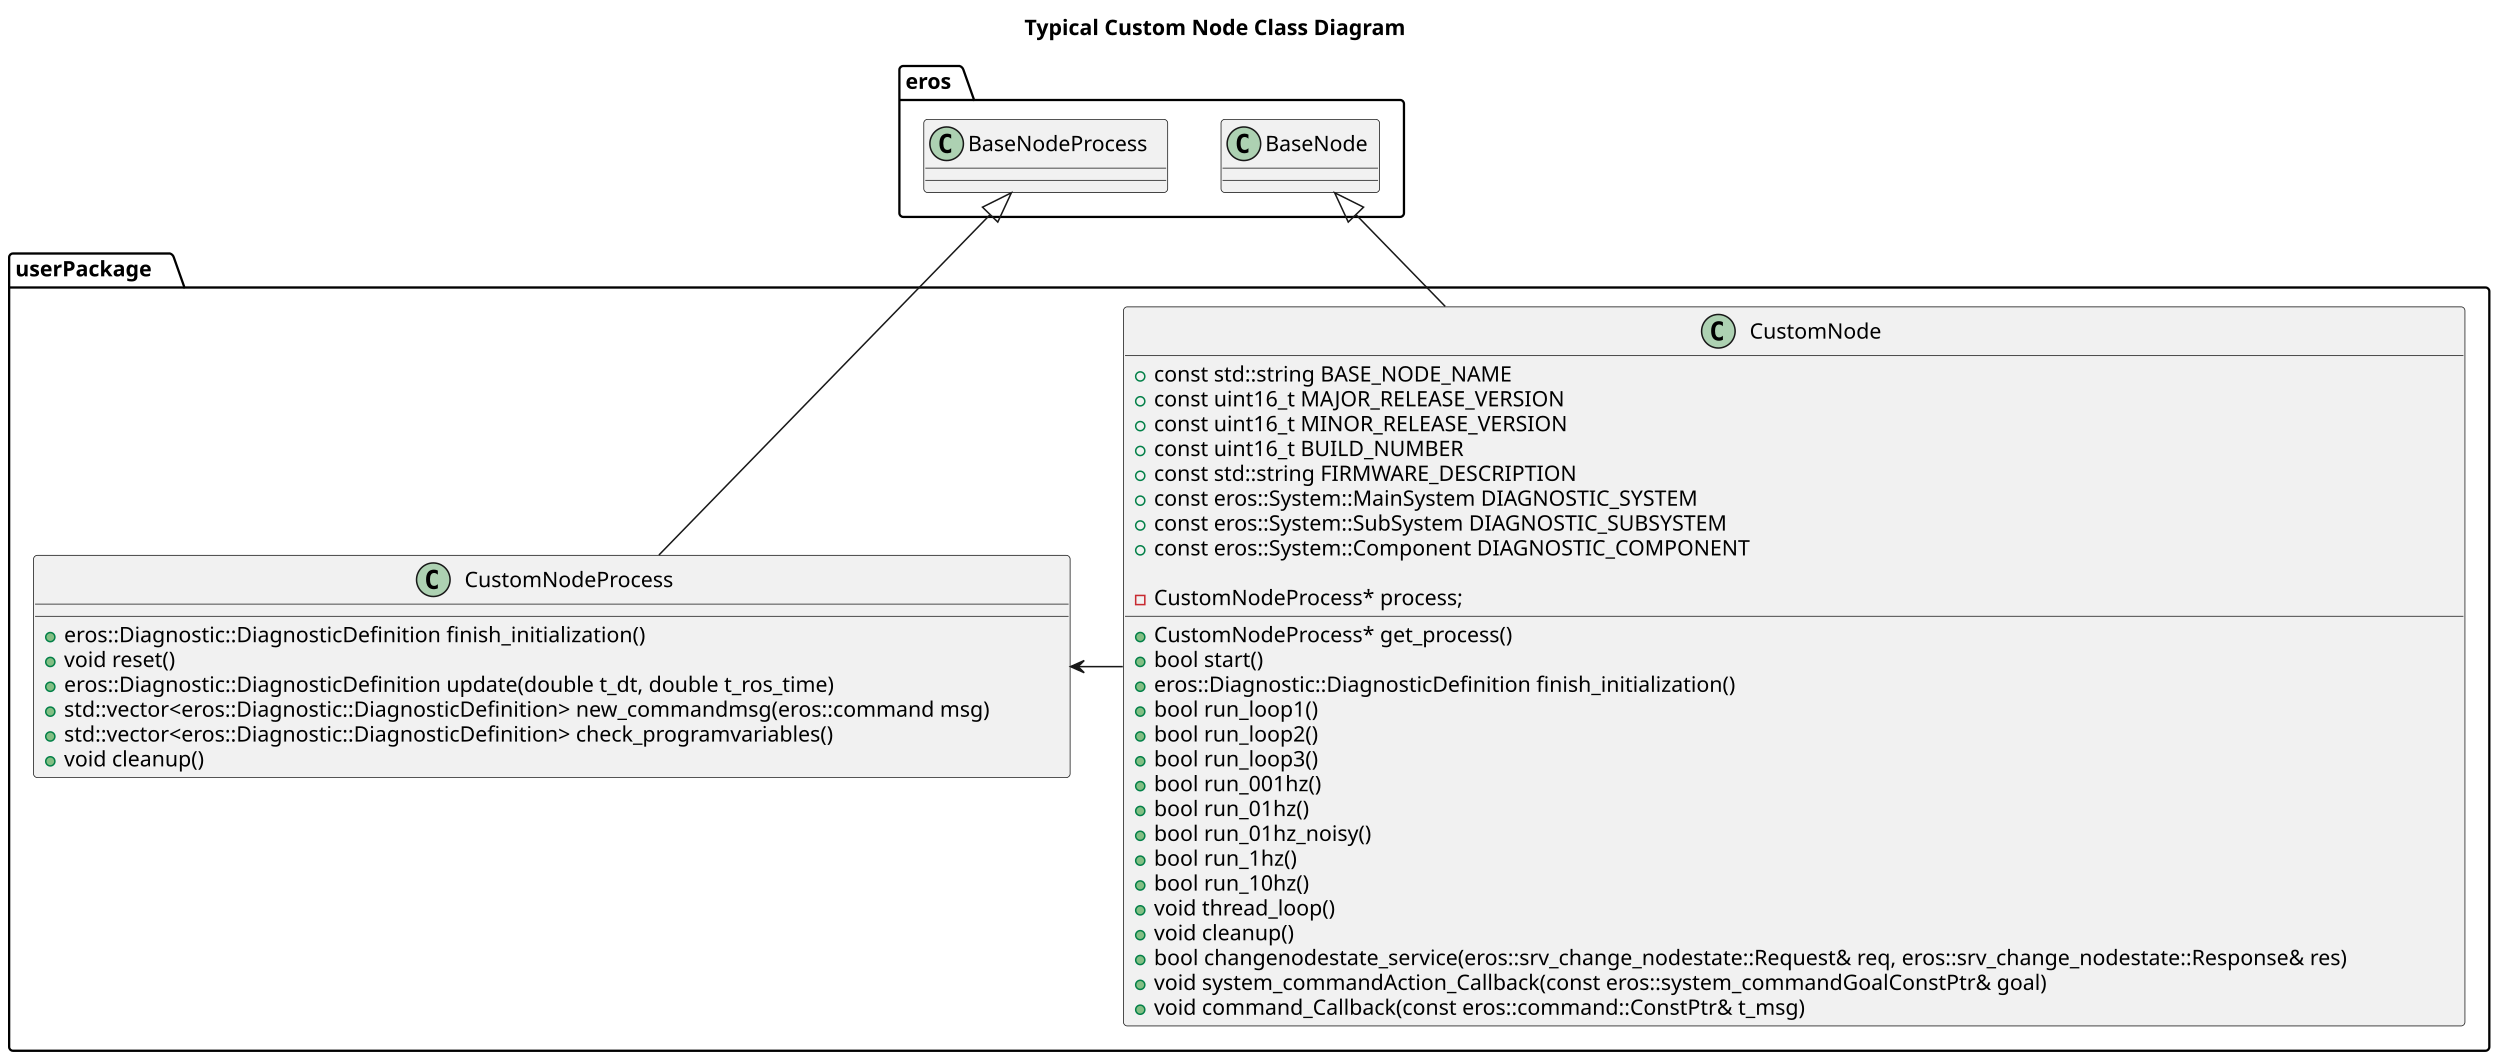
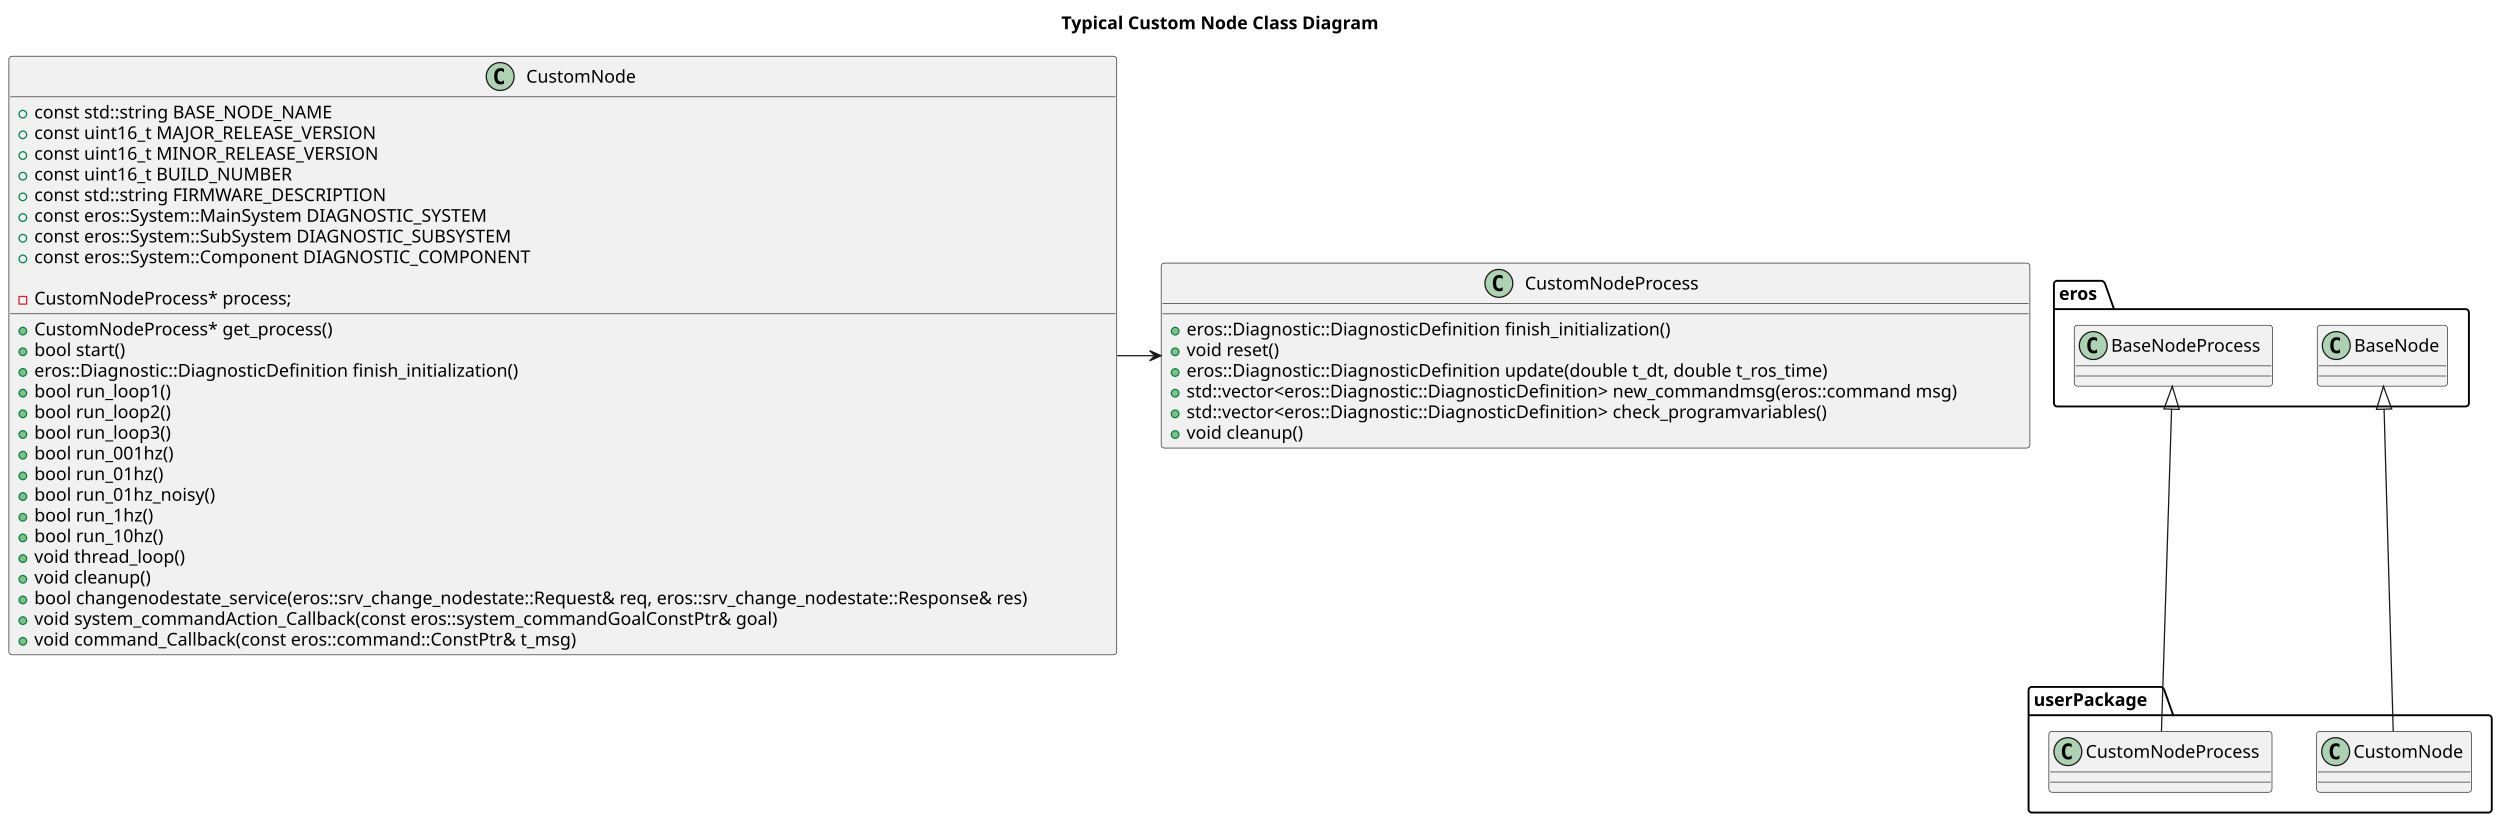
- <svg xmlns="http://www.w3.org/2000/svg" contentStyleType="text/css" height="696px" preserveAspectRatio="none" style="width:1640px;height:696px;background:#FFFFFF;" version="1.1" viewBox="0 0 1640 696" width="1640px" zoomAndPan="magnify">
+ <svg xmlns="http://www.w3.org/2000/svg" contentStyleType="text/css" data-diagram-type="CLASS" height="647px" preserveAspectRatio="none" style="width:1970px;height:647px;background:#FFFFFF;" version="1.1" viewBox="0 0 1970 647" width="1970px" zoomAndPan="magnify">
  <defs />
  <g>
-     <rect fill="none" height="26.297" id="_title" style="stroke:none;stroke-width:1.0;" width="292" x="667" y="5" />
-     <text fill="#000000" font-family="sans-serif" font-size="14" font-weight="bold" lengthAdjust="spacing" textLength="282" x="672" y="22.995">Typical Custom Node Class Diagram</text>
+     <text fill="#000000" font-family="sans-serif" font-size="14" font-weight="bold" lengthAdjust="spacing" textLength="283.876" x="836.312" y="22.995">Typical Custom Node Class Diagram</text>
    <g id="cluster_eros">
-       <path d="M592.5,43.297 L629.5,43.297 A3.75,3.75 0 0 1 632,45.797 L639,65.594 L918.5,65.594 A2.5,2.5 0 0 1 921,68.094 L921,139.797 A2.5,2.5 0 0 1 918.5,142.297 L592.5,142.297 A2.5,2.5 0 0 1 590,139.797 L590,45.797 A2.5,2.5 0 0 1 592.5,43.297 " fill="none" style="stroke:#000000;stroke-width:1.5;" />
-       <line style="stroke:#000000;stroke-width:1.5;" x1="590" x2="639" y1="65.594" y2="65.594" />
-       <text fill="#000000" font-family="sans-serif" font-size="14" font-weight="bold" lengthAdjust="spacing" textLength="36" x="594" y="58.292">eros</text>
+       <path d="M1621,221.297 L1656.351,221.297 A3.75,3.75 0 0 1 1658.851,223.797 L1665.851,243.594 L1943,243.594 A2.5,2.5 0 0 1 1945.5,246.094 L1945.5,317.797 A2.5,2.5 0 0 1 1943,320.297 L1621,320.297 A2.5,2.5 0 0 1 1618.5,317.797 L1618.5,223.797 A2.5,2.5 0 0 1 1621,221.297 " fill="transparent" style="stroke:#000000;stroke-width:1.5;" />
+       <line style="stroke:#000000;stroke-width:1.5;" x1="1618.5" x2="1665.851" y1="243.594" y2="243.594" />
+       <text fill="#000000" font-family="sans-serif" font-size="14" font-weight="bold" lengthAdjust="spacing" textLength="34.351" x="1622.5" y="236.292">eros</text>
    </g>
    <g id="cluster_userPackage">
-       <path d="M8.5,166.297 L111.5,166.297 A3.75,3.75 0 0 1 114,168.797 L121,188.594 L1630.5,188.594 A2.5,2.5 0 0 1 1633,191.094 L1633,686.797 A2.5,2.5 0 0 1 1630.5,689.297 L8.5,689.297 A2.5,2.5 0 0 1 6,686.797 L6,168.797 A2.5,2.5 0 0 1 8.5,166.297 " fill="none" style="stroke:#000000;stroke-width:1.5;" />
-       <line style="stroke:#000000;stroke-width:1.5;" x1="6" x2="121" y1="188.594" y2="188.594" />
-       <text fill="#000000" font-family="sans-serif" font-size="14" font-weight="bold" lengthAdjust="spacing" textLength="102" x="10" y="181.292">userPackage</text>
+       <path d="M1601,541.297 L1702.98,541.297 A3.75,3.75 0 0 1 1705.48,543.797 L1712.48,563.594 L1961,563.594 A2.5,2.5 0 0 1 1963.5,566.094 L1963.5,637.797 A2.5,2.5 0 0 1 1961,640.297 L1601,640.297 A2.5,2.5 0 0 1 1598.5,637.797 L1598.5,543.797 A2.5,2.5 0 0 1 1601,541.297 " fill="transparent" style="stroke:#000000;stroke-width:1.5;" />
+       <line style="stroke:#000000;stroke-width:1.5;" x1="1598.5" x2="1712.48" y1="563.594" y2="563.594" />
+       <text fill="#000000" font-family="sans-serif" font-size="14" font-weight="bold" lengthAdjust="spacing" textLength="100.981" x="1602.5" y="556.292">userPackage</text>
    </g>
    <g id="elem_BaseNode">
-       <rect codeLine="4" fill="#F1F1F1" height="48" id="BaseNode" rx="2.5" ry="2.5" style="stroke:#181818;stroke-width:0.5;" width="104" x="801" y="78.297" />
-       <ellipse cx="816" cy="94.297" fill="#ADD1B2" rx="11" ry="11" style="stroke:#181818;stroke-width:1.0;" />
-       <path d="M818.969,99.938 Q818.391,100.234 817.75,100.375 Q817.109,100.531 816.406,100.531 Q813.906,100.531 812.578,98.891 Q811.266,97.234 811.266,94.109 Q811.266,90.984 812.578,89.328 Q813.906,87.672 816.406,87.672 Q817.109,87.672 817.75,87.828 Q818.406,87.984 818.969,88.281 L818.969,91 Q818.344,90.422 817.75,90.156 Q817.156,89.875 816.531,89.875 Q815.188,89.875 814.5,90.953 Q813.812,92.016 813.812,94.109 Q813.812,96.203 814.5,97.281 Q815.188,98.344 816.531,98.344 Q817.156,98.344 817.75,98.078 Q818.344,97.797 818.969,97.219 L818.969,99.938 Z " fill="#000000" />
-       <text fill="#000000" font-family="sans-serif" font-size="14" lengthAdjust="spacing" textLength="72" x="830" y="99.144">BaseNode</text>
-       <line style="stroke:#181818;stroke-width:0.5;" x1="802" x2="904" y1="110.297" y2="110.297" />
-       <line style="stroke:#181818;stroke-width:0.5;" x1="802" x2="904" y1="118.297" y2="118.297" />
+       <rect codeLine="4" fill="#F1F1F1" height="48" id="BaseNode" rx="2.5" ry="2.5" style="stroke:#181818;stroke-width:0.5;" width="102.629" x="1826" y="256.297" />
+       <ellipse cx="1841" cy="272.297" fill="#ADD1B2" rx="11" ry="11" style="stroke:#181818;stroke-width:1;" />
+       <path d="M1843.969,277.938 Q1843.391,278.234 1842.75,278.375 Q1842.109,278.531 1841.406,278.531 Q1838.906,278.531 1837.578,276.891 Q1836.266,275.234 1836.266,272.109 Q1836.266,268.984 1837.578,267.328 Q1838.906,265.672 1841.406,265.672 Q1842.109,265.672 1842.75,265.828 Q1843.406,265.984 1843.969,266.281 L1843.969,269 Q1843.344,268.422 1842.75,268.156 Q1842.156,267.875 1841.531,267.875 Q1840.188,267.875 1839.5,268.953 Q1838.812,270.016 1838.812,272.109 Q1838.812,274.203 1839.5,275.281 Q1840.188,276.344 1841.531,276.344 Q1842.156,276.344 1842.75,276.078 Q1843.344,275.797 1843.969,275.219 L1843.969,277.938 Z " fill="#000000" />
+       <text fill="#000000" font-family="sans-serif" font-size="14" lengthAdjust="spacing" textLength="70.629" x="1855" y="277.144">BaseNode</text>
+       <line style="stroke:#181818;stroke-width:0.5;" x1="1827" x2="1927.629" y1="288.297" y2="288.297" />
+       <line style="stroke:#181818;stroke-width:0.5;" x1="1827" x2="1927.629" y1="296.297" y2="296.297" />
    </g>
    <g id="elem_BaseNodeProcess">
-       <rect codeLine="5" fill="#F1F1F1" height="48" id="BaseNodeProcess" rx="2.5" ry="2.5" style="stroke:#181818;stroke-width:0.5;" width="160" x="606" y="78.297" />
-       <ellipse cx="621" cy="94.297" fill="#ADD1B2" rx="11" ry="11" style="stroke:#181818;stroke-width:1.0;" />
-       <path d="M623.969,99.938 Q623.391,100.234 622.75,100.375 Q622.109,100.531 621.406,100.531 Q618.906,100.531 617.578,98.891 Q616.266,97.234 616.266,94.109 Q616.266,90.984 617.578,89.328 Q618.906,87.672 621.406,87.672 Q622.109,87.672 622.75,87.828 Q623.406,87.984 623.969,88.281 L623.969,91 Q623.344,90.422 622.75,90.156 Q622.156,89.875 621.531,89.875 Q620.188,89.875 619.5,90.953 Q618.812,92.016 618.812,94.109 Q618.812,96.203 619.5,97.281 Q620.188,98.344 621.531,98.344 Q622.156,98.344 622.75,98.078 Q623.344,97.797 623.969,97.219 L623.969,99.938 Z " fill="#000000" />
-       <text fill="#000000" font-family="sans-serif" font-size="14" lengthAdjust="spacing" textLength="128" x="635" y="99.144">BaseNodeProcess</text>
-       <line style="stroke:#181818;stroke-width:0.5;" x1="607" x2="765" y1="110.297" y2="110.297" />
-       <line style="stroke:#181818;stroke-width:0.5;" x1="607" x2="765" y1="118.297" y2="118.297" />
+       <rect codeLine="5" fill="#F1F1F1" height="48" id="BaseNodeProcess" rx="2.5" ry="2.5" style="stroke:#181818;stroke-width:0.5;" width="156.291" x="1634.5" y="256.297" />
+       <ellipse cx="1649.5" cy="272.297" fill="#ADD1B2" rx="11" ry="11" style="stroke:#181818;stroke-width:1;" />
+       <path d="M1652.469,277.938 Q1651.891,278.234 1651.25,278.375 Q1650.609,278.531 1649.906,278.531 Q1647.406,278.531 1646.078,276.891 Q1644.766,275.234 1644.766,272.109 Q1644.766,268.984 1646.078,267.328 Q1647.406,265.672 1649.906,265.672 Q1650.609,265.672 1651.25,265.828 Q1651.906,265.984 1652.469,266.281 L1652.469,269 Q1651.844,268.422 1651.25,268.156 Q1650.656,267.875 1650.031,267.875 Q1648.688,267.875 1648,268.953 Q1647.312,270.016 1647.312,272.109 Q1647.312,274.203 1648,275.281 Q1648.688,276.344 1650.031,276.344 Q1650.656,276.344 1651.25,276.078 Q1651.844,275.797 1652.469,275.219 L1652.469,277.938 Z " fill="#000000" />
+       <text fill="#000000" font-family="sans-serif" font-size="14" lengthAdjust="spacing" textLength="124.291" x="1663.5" y="277.144">BaseNodeProcess</text>
+       <line style="stroke:#181818;stroke-width:0.5;" x1="1635.5" x2="1789.791" y1="288.297" y2="288.297" />
+       <line style="stroke:#181818;stroke-width:0.5;" x1="1635.5" x2="1789.791" y1="296.297" y2="296.297" />
    </g>
    <g id="elem_CustomNode">
-       <rect codeLine="12" fill="#F1F1F1" height="471.719" id="CustomNode" rx="2.5" ry="2.5" style="stroke:#181818;stroke-width:0.5;" width="880" x="737" y="201.297" />
-       <ellipse cx="1127.25" cy="217.297" fill="#ADD1B2" rx="11" ry="11" style="stroke:#181818;stroke-width:1.0;" />
-       <path d="M1130.219,222.938 Q1129.641,223.234 1129,223.375 Q1128.359,223.531 1127.656,223.531 Q1125.156,223.531 1123.828,221.891 Q1122.516,220.234 1122.516,217.109 Q1122.516,213.984 1123.828,212.328 Q1125.156,210.672 1127.656,210.672 Q1128.359,210.672 1129,210.828 Q1129.656,210.984 1130.219,211.281 L1130.219,214 Q1129.594,213.422 1129,213.156 Q1128.406,212.875 1127.781,212.875 Q1126.438,212.875 1125.75,213.953 Q1125.062,215.016 1125.062,217.109 Q1125.062,219.203 1125.75,220.281 Q1126.438,221.344 1127.781,221.344 Q1128.406,221.344 1129,221.078 Q1129.594,220.797 1130.219,220.219 L1130.219,222.938 Z " fill="#000000" />
-       <text fill="#000000" font-family="sans-serif" font-size="14" lengthAdjust="spacing" textLength="91" x="1147.75" y="222.144">CustomNode</text>
-       <line style="stroke:#181818;stroke-width:0.5;" x1="738" x2="1616" y1="233.297" y2="233.297" />
-       <ellipse cx="748" cy="246.945" fill="none" rx="3" ry="3" style="stroke:#038048;stroke-width:1.0;" />
-       <text fill="#000000" font-family="sans-serif" font-size="14" lengthAdjust="spacing" textLength="250" x="757" y="250.292">const std::string BASE_NODE_NAME</text>
-       <ellipse cx="748" cy="263.242" fill="none" rx="3" ry="3" style="stroke:#038048;stroke-width:1.0;" />
-       <text fill="#000000" font-family="sans-serif" font-size="14" lengthAdjust="spacing" textLength="285" x="757" y="266.589">const uint16_t MAJOR_RELEASE_VERSION</text>
-       <ellipse cx="748" cy="279.539" fill="none" rx="3" ry="3" style="stroke:#038048;stroke-width:1.0;" />
-       <text fill="#000000" font-family="sans-serif" font-size="14" lengthAdjust="spacing" textLength="286" x="757" y="282.886">const uint16_t MINOR_RELEASE_VERSION</text>
-       <ellipse cx="748" cy="295.836" fill="none" rx="3" ry="3" style="stroke:#038048;stroke-width:1.0;" />
-       <text fill="#000000" font-family="sans-serif" font-size="14" lengthAdjust="spacing" textLength="212" x="757" y="299.183">const uint16_t BUILD_NUMBER</text>
-       <ellipse cx="748" cy="312.133" fill="none" rx="3" ry="3" style="stroke:#038048;stroke-width:1.0;" />
-       <text fill="#000000" font-family="sans-serif" font-size="14" lengthAdjust="spacing" textLength="293" x="757" y="315.479">const std::string FIRMWARE_DESCRIPTION</text>
-       <ellipse cx="748" cy="328.43" fill="none" rx="3" ry="3" style="stroke:#038048;stroke-width:1.0;" />
-       <text fill="#000000" font-family="sans-serif" font-size="14" lengthAdjust="spacing" textLength="382" x="757" y="331.776">const eros::System::MainSystem DIAGNOSTIC_SYSTEM</text>
-       <ellipse cx="748" cy="344.727" fill="none" rx="3" ry="3" style="stroke:#038048;stroke-width:1.0;" />
-       <text fill="#000000" font-family="sans-serif" font-size="14" lengthAdjust="spacing" textLength="406" x="757" y="348.073">const eros::System::SubSystem DIAGNOSTIC_SUBSYSTEM</text>
-       <ellipse cx="748" cy="361.023" fill="none" rx="3" ry="3" style="stroke:#038048;stroke-width:1.0;" />
-       <text fill="#000000" font-family="sans-serif" font-size="14" lengthAdjust="spacing" textLength="415" x="757" y="364.37">const eros::System::Component DIAGNOSTIC_COMPONENT</text>
-       <text fill="#000000" font-family="sans-serif" font-size="14" lengthAdjust="spacing" textLength="4" x="757" y="380.667"> </text>
-       <rect fill="none" height="6" style="stroke:#C82930;stroke-width:1.0;" width="6" x="745" y="390.617" />
-       <text fill="#000000" font-family="sans-serif" font-size="14" lengthAdjust="spacing" textLength="219" x="757" y="396.964">CustomNodeProcess* process;</text>
-       <line style="stroke:#181818;stroke-width:0.5;" x1="738" x2="1616" y1="404.266" y2="404.266" />
-       <ellipse cx="748" cy="417.914" fill="#84BE84" rx="3" ry="3" style="stroke:#038048;stroke-width:1.0;" />
-       <text fill="#000000" font-family="sans-serif" font-size="14" lengthAdjust="spacing" textLength="254" x="757" y="421.261">CustomNodeProcess* get_process()</text>
-       <ellipse cx="748" cy="434.211" fill="#84BE84" rx="3" ry="3" style="stroke:#038048;stroke-width:1.0;" />
-       <text fill="#000000" font-family="sans-serif" font-size="14" lengthAdjust="spacing" textLength="75" x="757" y="437.558">bool start()</text>
-       <ellipse cx="748" cy="450.508" fill="#84BE84" rx="3" ry="3" style="stroke:#038048;stroke-width:1.0;" />
-       <text fill="#000000" font-family="sans-serif" font-size="14" lengthAdjust="spacing" textLength="398" x="757" y="453.854">eros::Diagnostic::DiagnosticDefinition finish_initialization()</text>
-       <ellipse cx="748" cy="466.805" fill="#84BE84" rx="3" ry="3" style="stroke:#038048;stroke-width:1.0;" />
-       <text fill="#000000" font-family="sans-serif" font-size="14" lengthAdjust="spacing" textLength="113" x="757" y="470.151">bool run_loop1()</text>
-       <ellipse cx="748" cy="483.102" fill="#84BE84" rx="3" ry="3" style="stroke:#038048;stroke-width:1.0;" />
-       <text fill="#000000" font-family="sans-serif" font-size="14" lengthAdjust="spacing" textLength="113" x="757" y="486.448">bool run_loop2()</text>
-       <ellipse cx="748" cy="499.398" fill="#84BE84" rx="3" ry="3" style="stroke:#038048;stroke-width:1.0;" />
-       <text fill="#000000" font-family="sans-serif" font-size="14" lengthAdjust="spacing" textLength="113" x="757" y="502.745">bool run_loop3()</text>
-       <ellipse cx="748" cy="515.695" fill="#84BE84" rx="3" ry="3" style="stroke:#038048;stroke-width:1.0;" />
-       <text fill="#000000" font-family="sans-serif" font-size="14" lengthAdjust="spacing" textLength="118" x="757" y="519.042">bool run_001hz()</text>
-       <ellipse cx="748" cy="531.992" fill="#84BE84" rx="3" ry="3" style="stroke:#038048;stroke-width:1.0;" />
-       <text fill="#000000" font-family="sans-serif" font-size="14" lengthAdjust="spacing" textLength="109" x="757" y="535.339">bool run_01hz()</text>
-       <ellipse cx="748" cy="548.289" fill="#84BE84" rx="3" ry="3" style="stroke:#038048;stroke-width:1.0;" />
-       <text fill="#000000" font-family="sans-serif" font-size="14" lengthAdjust="spacing" textLength="152" x="757" y="551.636">bool run_01hz_noisy()</text>
-       <ellipse cx="748" cy="564.586" fill="#84BE84" rx="3" ry="3" style="stroke:#038048;stroke-width:1.0;" />
-       <text fill="#000000" font-family="sans-serif" font-size="14" lengthAdjust="spacing" textLength="100" x="757" y="567.933">bool run_1hz()</text>
-       <ellipse cx="748" cy="580.883" fill="#84BE84" rx="3" ry="3" style="stroke:#038048;stroke-width:1.0;" />
-       <text fill="#000000" font-family="sans-serif" font-size="14" lengthAdjust="spacing" textLength="109" x="757" y="584.23">bool run_10hz()</text>
-       <ellipse cx="748" cy="597.18" fill="#84BE84" rx="3" ry="3" style="stroke:#038048;stroke-width:1.0;" />
-       <text fill="#000000" font-family="sans-serif" font-size="14" lengthAdjust="spacing" textLength="124" x="757" y="600.526">void thread_loop()</text>
-       <ellipse cx="748" cy="613.477" fill="#84BE84" rx="3" ry="3" style="stroke:#038048;stroke-width:1.0;" />
-       <text fill="#000000" font-family="sans-serif" font-size="14" lengthAdjust="spacing" textLength="97" x="757" y="616.823">void cleanup()</text>
-       <ellipse cx="748" cy="629.773" fill="#84BE84" rx="3" ry="3" style="stroke:#038048;stroke-width:1.0;" />
-       <text fill="#000000" font-family="sans-serif" font-size="14" lengthAdjust="spacing" textLength="854" x="757" y="633.12">bool changenodestate_service(eros::srv_change_nodestate::Request&amp; req, eros::srv_change_nodestate::Response&amp; res)</text>
-       <ellipse cx="748" cy="646.07" fill="#84BE84" rx="3" ry="3" style="stroke:#038048;stroke-width:1.0;" />
-       <text fill="#000000" font-family="sans-serif" font-size="14" lengthAdjust="spacing" textLength="621" x="757" y="649.417">void system_commandAction_Callback(const eros::system_commandGoalConstPtr&amp; goal)</text>
-       <ellipse cx="748" cy="662.367" fill="#84BE84" rx="3" ry="3" style="stroke:#038048;stroke-width:1.0;" />
-       <text fill="#000000" font-family="sans-serif" font-size="14" lengthAdjust="spacing" textLength="456" x="757" y="665.714">void command_Callback(const eros::command::ConstPtr&amp; t_msg)</text>
+       <rect fill="#F1F1F1" height="48" id="CustomNode" rx="2.5" ry="2.5" style="stroke:#181818;stroke-width:0.5;" width="122.173" x="1825.5" y="576.297" />
+       <ellipse cx="1840.5" cy="592.297" fill="#ADD1B2" rx="11" ry="11" style="stroke:#181818;stroke-width:1;" />
+       <path d="M1843.469,597.938 Q1842.891,598.234 1842.25,598.375 Q1841.609,598.531 1840.906,598.531 Q1838.406,598.531 1837.078,596.891 Q1835.766,595.234 1835.766,592.109 Q1835.766,588.984 1837.078,587.328 Q1838.406,585.672 1840.906,585.672 Q1841.609,585.672 1842.25,585.828 Q1842.906,585.984 1843.469,586.281 L1843.469,589 Q1842.844,588.422 1842.25,588.156 Q1841.656,587.875 1841.031,587.875 Q1839.688,587.875 1839,588.953 Q1838.312,590.016 1838.312,592.109 Q1838.312,594.203 1839,595.281 Q1839.688,596.344 1841.031,596.344 Q1841.656,596.344 1842.25,596.078 Q1842.844,595.797 1843.469,595.219 L1843.469,597.938 Z " fill="#000000" />
+       <text fill="#000000" font-family="sans-serif" font-size="14" lengthAdjust="spacing" textLength="90.173" x="1854.5" y="597.144">CustomNode</text>
+       <line style="stroke:#181818;stroke-width:0.5;" x1="1826.5" x2="1946.673" y1="608.297" y2="608.297" />
+       <line style="stroke:#181818;stroke-width:0.5;" x1="1826.5" x2="1946.673" y1="616.297" y2="616.297" />
    </g>
    <g id="elem_CustomNodeProcess">
-       <rect codeLine="40" fill="#F1F1F1" height="145.781" id="CustomNodeProcess" rx="2.5" ry="2.5" style="stroke:#181818;stroke-width:0.5;" width="680" x="22" y="364.297" />
-       <ellipse cx="284.25" cy="380.297" fill="#ADD1B2" rx="11" ry="11" style="stroke:#181818;stroke-width:1.0;" />
-       <path d="M287.219,385.938 Q286.641,386.234 286,386.375 Q285.359,386.531 284.656,386.531 Q282.156,386.531 280.828,384.891 Q279.516,383.234 279.516,380.109 Q279.516,376.984 280.828,375.328 Q282.156,373.672 284.656,373.672 Q285.359,373.672 286,373.828 Q286.656,373.984 287.219,374.281 L287.219,377 Q286.594,376.422 286,376.156 Q285.406,375.875 284.781,375.875 Q283.438,375.875 282.75,376.953 Q282.062,378.016 282.062,380.109 Q282.062,382.203 282.75,383.281 Q283.438,384.344 284.781,384.344 Q285.406,384.344 286,384.078 Q286.594,383.797 287.219,383.219 L287.219,385.938 Z " fill="#000000" />
-       <text fill="#000000" font-family="sans-serif" font-size="14" lengthAdjust="spacing" textLength="147" x="304.75" y="385.144">CustomNodeProcess</text>
-       <line style="stroke:#181818;stroke-width:0.5;" x1="23" x2="701" y1="396.297" y2="396.297" />
-       <line style="stroke:#181818;stroke-width:0.5;" x1="23" x2="701" y1="404.297" y2="404.297" />
-       <ellipse cx="33" cy="417.945" fill="#84BE84" rx="3" ry="3" style="stroke:#038048;stroke-width:1.0;" />
-       <text fill="#000000" font-family="sans-serif" font-size="14" lengthAdjust="spacing" textLength="398" x="42" y="421.292">eros::Diagnostic::DiagnosticDefinition finish_initialization()</text>
-       <ellipse cx="33" cy="434.242" fill="#84BE84" rx="3" ry="3" style="stroke:#038048;stroke-width:1.0;" />
-       <text fill="#000000" font-family="sans-serif" font-size="14" lengthAdjust="spacing" textLength="78" x="42" y="437.589">void reset()</text>
-       <ellipse cx="33" cy="450.539" fill="#84BE84" rx="3" ry="3" style="stroke:#038048;stroke-width:1.0;" />
-       <text fill="#000000" font-family="sans-serif" font-size="14" lengthAdjust="spacing" textLength="534" x="42" y="453.886">eros::Diagnostic::DiagnosticDefinition update(double t_dt, double t_ros_time)</text>
-       <ellipse cx="33" cy="466.836" fill="#84BE84" rx="3" ry="3" style="stroke:#038048;stroke-width:1.0;" />
-       <text fill="#000000" font-family="sans-serif" font-size="14" lengthAdjust="spacing" textLength="654" x="42" y="470.183">std::vector&lt;eros::Diagnostic::DiagnosticDefinition&gt; new_commandmsg(eros::command msg)</text>
-       <ellipse cx="33" cy="483.133" fill="#84BE84" rx="3" ry="3" style="stroke:#038048;stroke-width:1.0;" />
-       <text fill="#000000" font-family="sans-serif" font-size="14" lengthAdjust="spacing" textLength="542" x="42" y="486.479">std::vector&lt;eros::Diagnostic::DiagnosticDefinition&gt; check_programvariables()</text>
-       <ellipse cx="33" cy="499.43" fill="#84BE84" rx="3" ry="3" style="stroke:#038048;stroke-width:1.0;" />
-       <text fill="#000000" font-family="sans-serif" font-size="14" lengthAdjust="spacing" textLength="97" x="42" y="502.776">void cleanup()</text>
+       <rect fill="#F1F1F1" height="48" id="CustomNodeProcess" rx="2.5" ry="2.5" style="stroke:#181818;stroke-width:0.5;" width="175.835" x="1614.5" y="576.297" />
+       <ellipse cx="1629.5" cy="592.297" fill="#ADD1B2" rx="11" ry="11" style="stroke:#181818;stroke-width:1;" />
+       <path d="M1632.469,597.938 Q1631.891,598.234 1631.25,598.375 Q1630.609,598.531 1629.906,598.531 Q1627.406,598.531 1626.078,596.891 Q1624.766,595.234 1624.766,592.109 Q1624.766,588.984 1626.078,587.328 Q1627.406,585.672 1629.906,585.672 Q1630.609,585.672 1631.25,585.828 Q1631.906,585.984 1632.469,586.281 L1632.469,589 Q1631.844,588.422 1631.25,588.156 Q1630.656,587.875 1630.031,587.875 Q1628.688,587.875 1628,588.953 Q1627.312,590.016 1627.312,592.109 Q1627.312,594.203 1628,595.281 Q1628.688,596.344 1630.031,596.344 Q1630.656,596.344 1631.25,596.078 Q1631.844,595.797 1632.469,595.219 L1632.469,597.938 Z " fill="#000000" />
+       <text fill="#000000" font-family="sans-serif" font-size="14" lengthAdjust="spacing" textLength="143.835" x="1643.5" y="597.144">CustomNodeProcess</text>
+       <line style="stroke:#181818;stroke-width:0.5;" x1="1615.5" x2="1789.335" y1="608.297" y2="608.297" />
+       <line style="stroke:#181818;stroke-width:0.5;" x1="1615.5" x2="1789.335" y1="616.297" y2="616.297" />
+     </g>
+     <g id="elem_CustomNode">
+       <rect codeLine="12" fill="#F1F1F1" height="471.719" id="CustomNode" rx="2.5" ry="2.5" style="stroke:#181818;stroke-width:0.5;" width="872.986" x="7" y="44.297" />
+       <ellipse cx="394.157" cy="60.297" fill="#ADD1B2" rx="11" ry="11" style="stroke:#181818;stroke-width:1;" />
+       <path d="M397.125,65.938 Q396.547,66.234 395.907,66.375 Q395.266,66.531 394.563,66.531 Q392.063,66.531 390.735,64.891 Q389.422,63.234 389.422,60.109 Q389.422,56.984 390.735,55.328 Q392.063,53.672 394.563,53.672 Q395.266,53.672 395.907,53.828 Q396.563,53.984 397.125,54.281 L397.125,57 Q396.5,56.422 395.907,56.156 Q395.313,55.875 394.688,55.875 Q393.344,55.875 392.657,56.953 Q391.969,58.016 391.969,60.109 Q391.969,62.203 392.657,63.281 Q393.344,64.344 394.688,64.344 Q395.313,64.344 395.907,64.078 Q396.5,63.797 397.125,63.219 L397.125,65.938 Z " fill="#000000" />
+       <text fill="#000000" font-family="sans-serif" font-size="14" lengthAdjust="spacing" textLength="90.173" x="414.657" y="65.144">CustomNode</text>
+       <line style="stroke:#181818;stroke-width:0.5;" x1="8" x2="878.986" y1="76.297" y2="76.297" />
+       <ellipse cx="18" cy="89.945" fill="transparent" rx="3" ry="3" style="stroke:#038048;stroke-width:1;" />
+       <text fill="#000000" font-family="sans-serif" font-size="14" lengthAdjust="spacing" textLength="251.118" x="27" y="93.292">const std::string BASE_NODE_NAME</text>
+       <ellipse cx="18" cy="106.242" fill="transparent" rx="3" ry="3" style="stroke:#038048;stroke-width:1;" />
+       <text fill="#000000" font-family="sans-serif" font-size="14" lengthAdjust="spacing" textLength="289.967" x="27" y="109.589">const uint16_t MAJOR_RELEASE_VERSION</text>
+       <ellipse cx="18" cy="122.539" fill="transparent" rx="3" ry="3" style="stroke:#038048;stroke-width:1;" />
+       <text fill="#000000" font-family="sans-serif" font-size="14" lengthAdjust="spacing" textLength="290.862" x="27" y="125.886">const uint16_t MINOR_RELEASE_VERSION</text>
+       <ellipse cx="18" cy="138.836" fill="transparent" rx="3" ry="3" style="stroke:#038048;stroke-width:1;" />
+       <text fill="#000000" font-family="sans-serif" font-size="14" lengthAdjust="spacing" textLength="214.785" x="27" y="142.183">const uint16_t BUILD_NUMBER</text>
+       <ellipse cx="18" cy="155.133" fill="transparent" rx="3" ry="3" style="stroke:#038048;stroke-width:1;" />
+       <text fill="#000000" font-family="sans-serif" font-size="14" lengthAdjust="spacing" textLength="295.853" x="27" y="158.48">const std::string FIRMWARE_DESCRIPTION</text>
+       <ellipse cx="18" cy="171.43" fill="transparent" rx="3" ry="3" style="stroke:#038048;stroke-width:1;" />
+       <text fill="#000000" font-family="sans-serif" font-size="14" lengthAdjust="spacing" textLength="384.72" x="27" y="174.776">const eros::System::MainSystem DIAGNOSTIC_SYSTEM</text>
+       <ellipse cx="18" cy="187.727" fill="transparent" rx="3" ry="3" style="stroke:#038048;stroke-width:1;" />
+       <text fill="#000000" font-family="sans-serif" font-size="14" lengthAdjust="spacing" textLength="406.684" x="27" y="191.073">const eros::System::SubSystem DIAGNOSTIC_SUBSYSTEM</text>
+       <ellipse cx="18" cy="204.023" fill="transparent" rx="3" ry="3" style="stroke:#038048;stroke-width:1;" />
+       <text fill="#000000" font-family="sans-serif" font-size="14" lengthAdjust="spacing" textLength="415.249" x="27" y="207.37">const eros::System::Component DIAGNOSTIC_COMPONENT</text>
+       <text fill="#000000" font-family="sans-serif" font-size="14" lengthAdjust="spacing" textLength="4.45" x="27" y="223.667"> </text>
+       <rect fill="transparent" height="6" style="stroke:#C82930;stroke-width:1;" width="6" x="15" y="233.617" />
+       <text fill="#000000" font-family="sans-serif" font-size="14" lengthAdjust="spacing" textLength="214.108" x="27" y="239.964">CustomNodeProcess* process;</text>
+       <line style="stroke:#181818;stroke-width:0.5;" x1="8" x2="878.986" y1="247.266" y2="247.266" />
+       <ellipse cx="18" cy="260.914" fill="#84BE84" rx="3" ry="3" style="stroke:#038048;stroke-width:1;" />
+       <text fill="#000000" font-family="sans-serif" font-size="14" lengthAdjust="spacing" textLength="250.305" x="27" y="264.261">CustomNodeProcess* get_process()</text>
+       <ellipse cx="18" cy="277.211" fill="#84BE84" rx="3" ry="3" style="stroke:#038048;stroke-width:1;" />
+       <text fill="#000000" font-family="sans-serif" font-size="14" lengthAdjust="spacing" textLength="77.889" x="27" y="280.558">bool start()</text>
+       <ellipse cx="18" cy="293.508" fill="#84BE84" rx="3" ry="3" style="stroke:#038048;stroke-width:1;" />
+       <text fill="#000000" font-family="sans-serif" font-size="14" lengthAdjust="spacing" textLength="410.033" x="27" y="296.854">eros::Diagnostic::DiagnosticDefinition finish_initialization()</text>
+       <ellipse cx="18" cy="309.805" fill="#84BE84" rx="3" ry="3" style="stroke:#038048;stroke-width:1;" />
+       <text fill="#000000" font-family="sans-serif" font-size="14" lengthAdjust="spacing" textLength="114.598" x="27" y="313.151">bool run_loop1()</text>
+       <ellipse cx="18" cy="326.102" fill="#84BE84" rx="3" ry="3" style="stroke:#038048;stroke-width:1;" />
+       <text fill="#000000" font-family="sans-serif" font-size="14" lengthAdjust="spacing" textLength="114.598" x="27" y="329.448">bool run_loop2()</text>
+       <ellipse cx="18" cy="342.398" fill="#84BE84" rx="3" ry="3" style="stroke:#038048;stroke-width:1;" />
+       <text fill="#000000" font-family="sans-serif" font-size="14" lengthAdjust="spacing" textLength="114.598" x="27" y="345.745">bool run_loop3()</text>
+       <ellipse cx="18" cy="358.695" fill="#84BE84" rx="3" ry="3" style="stroke:#038048;stroke-width:1;" />
+       <text fill="#000000" font-family="sans-serif" font-size="14" lengthAdjust="spacing" textLength="118.727" x="27" y="362.042">bool run_001hz()</text>
+       <ellipse cx="18" cy="374.992" fill="#84BE84" rx="3" ry="3" style="stroke:#038048;stroke-width:1;" />
+       <text fill="#000000" font-family="sans-serif" font-size="14" lengthAdjust="spacing" textLength="109.819" x="27" y="378.339">bool run_01hz()</text>
+       <ellipse cx="18" cy="391.289" fill="#84BE84" rx="3" ry="3" style="stroke:#038048;stroke-width:1;" />
+       <text fill="#000000" font-family="sans-serif" font-size="14" lengthAdjust="spacing" textLength="153.727" x="27" y="394.636">bool run_01hz_noisy()</text>
+       <ellipse cx="18" cy="407.586" fill="#84BE84" rx="3" ry="3" style="stroke:#038048;stroke-width:1;" />
+       <text fill="#000000" font-family="sans-serif" font-size="14" lengthAdjust="spacing" textLength="100.912" x="27" y="410.933">bool run_1hz()</text>
+       <ellipse cx="18" cy="423.883" fill="#84BE84" rx="3" ry="3" style="stroke:#038048;stroke-width:1;" />
+       <text fill="#000000" font-family="sans-serif" font-size="14" lengthAdjust="spacing" textLength="109.819" x="27" y="427.229">bool run_10hz()</text>
+       <ellipse cx="18" cy="440.18" fill="#84BE84" rx="3" ry="3" style="stroke:#038048;stroke-width:1;" />
+       <text fill="#000000" font-family="sans-serif" font-size="14" lengthAdjust="spacing" textLength="128.106" x="27" y="443.526">void thread_loop()</text>
+       <ellipse cx="18" cy="456.477" fill="#84BE84" rx="3" ry="3" style="stroke:#038048;stroke-width:1;" />
+       <text fill="#000000" font-family="sans-serif" font-size="14" lengthAdjust="spacing" textLength="100.413" x="27" y="459.823">void cleanup()</text>
+       <ellipse cx="18" cy="472.773" fill="#84BE84" rx="3" ry="3" style="stroke:#038048;stroke-width:1;" />
+       <text fill="#000000" font-family="sans-serif" font-size="14" lengthAdjust="spacing" textLength="846.986" x="27" y="476.12">bool changenodestate_service(eros::srv_change_nodestate::Request&amp; req, eros::srv_change_nodestate::Response&amp; res)</text>
+       <ellipse cx="18" cy="489.07" fill="#84BE84" rx="3" ry="3" style="stroke:#038048;stroke-width:1;" />
+       <text fill="#000000" font-family="sans-serif" font-size="14" lengthAdjust="spacing" textLength="629.364" x="27" y="492.417">void system_commandAction_Callback(const eros::system_commandGoalConstPtr&amp; goal)</text>
+       <ellipse cx="18" cy="505.367" fill="#84BE84" rx="3" ry="3" style="stroke:#038048;stroke-width:1;" />
+       <text fill="#000000" font-family="sans-serif" font-size="14" lengthAdjust="spacing" textLength="459.983" x="27" y="508.714">void command_Callback(const eros::command::ConstPtr&amp; t_msg)</text>
+     </g>
+     <g id="elem_CustomNodeProcess">
+       <rect codeLine="40" fill="#F1F1F1" height="145.781" id="CustomNodeProcess" rx="2.5" ry="2.5" style="stroke:#181818;stroke-width:0.5;" width="684.561" x="915" y="207.297" />
+       <ellipse cx="1181.113" cy="223.297" fill="#ADD1B2" rx="11" ry="11" style="stroke:#181818;stroke-width:1;" />
+       <path d="M1184.082,228.938 Q1183.503,229.234 1182.863,229.375 Q1182.222,229.531 1181.519,229.531 Q1179.019,229.531 1177.691,227.891 Q1176.378,226.234 1176.378,223.109 Q1176.378,219.984 1177.691,218.328 Q1179.019,216.672 1181.519,216.672 Q1182.222,216.672 1182.863,216.828 Q1183.519,216.984 1184.082,217.281 L1184.082,220 Q1183.457,219.422 1182.863,219.156 Q1182.269,218.875 1181.644,218.875 Q1180.3,218.875 1179.613,219.953 Q1178.925,221.016 1178.925,223.109 Q1178.925,225.203 1179.613,226.281 Q1180.3,227.344 1181.644,227.344 Q1182.269,227.344 1182.863,227.078 Q1183.457,226.797 1184.082,226.219 L1184.082,228.938 Z " fill="#000000" />
+       <text fill="#000000" font-family="sans-serif" font-size="14" lengthAdjust="spacing" textLength="143.835" x="1201.613" y="228.144">CustomNodeProcess</text>
+       <line style="stroke:#181818;stroke-width:0.5;" x1="916" x2="1598.561" y1="239.297" y2="239.297" />
+       <line style="stroke:#181818;stroke-width:0.5;" x1="916" x2="1598.561" y1="247.297" y2="247.297" />
+       <ellipse cx="926" cy="260.945" fill="#84BE84" rx="3" ry="3" style="stroke:#038048;stroke-width:1;" />
+       <text fill="#000000" font-family="sans-serif" font-size="14" lengthAdjust="spacing" textLength="410.033" x="935" y="264.292">eros::Diagnostic::DiagnosticDefinition finish_initialization()</text>
+       <ellipse cx="926" cy="277.242" fill="#84BE84" rx="3" ry="3" style="stroke:#038048;stroke-width:1;" />
+       <text fill="#000000" font-family="sans-serif" font-size="14" lengthAdjust="spacing" textLength="80.767" x="935" y="280.589">void reset()</text>
+       <ellipse cx="926" cy="293.539" fill="#84BE84" rx="3" ry="3" style="stroke:#038048;stroke-width:1;" />
+       <text fill="#000000" font-family="sans-serif" font-size="14" lengthAdjust="spacing" textLength="542.309" x="935" y="296.886">eros::Diagnostic::DiagnosticDefinition update(double t_dt, double t_ros_time)</text>
+       <ellipse cx="926" cy="309.836" fill="#84BE84" rx="3" ry="3" style="stroke:#038048;stroke-width:1;" />
+       <text fill="#000000" font-family="sans-serif" font-size="14" lengthAdjust="spacing" textLength="658.561" x="935" y="313.183">std::vector&lt;eros::Diagnostic::DiagnosticDefinition&gt; new_commandmsg(eros::command msg)</text>
+       <ellipse cx="926" cy="326.133" fill="#84BE84" rx="3" ry="3" style="stroke:#038048;stroke-width:1;" />
+       <text fill="#000000" font-family="sans-serif" font-size="14" lengthAdjust="spacing" textLength="550.949" x="935" y="329.479">std::vector&lt;eros::Diagnostic::DiagnosticDefinition&gt; check_programvariables()</text>
+       <ellipse cx="926" cy="342.43" fill="#84BE84" rx="3" ry="3" style="stroke:#038048;stroke-width:1;" />
+       <text fill="#000000" font-family="sans-serif" font-size="14" lengthAdjust="spacing" textLength="100.413" x="935" y="345.776">void cleanup()</text>
    </g>
    <g id="link_BaseNode_CustomNode">
-       <path codeLine="9" d="M889.53,140.837 C905.55,157.307 925.8,178.117 948.09,201.037 " fill="none" id="BaseNode-backto-CustomNode" style="stroke:#181818;stroke-width:1.0;" />
-       <polygon fill="none" points="884.46,145.667,875.53,126.447,894.49,135.897,884.46,145.667" style="stroke:#181818;stroke-width:1.0;" />
+       <path codeLine="9" d="M1878.661,322.42 C1880.332,381.16 1884.19,517.607 1885.85,576.257 " fill="transparent" id="BaseNode-backto-CustomNode" style="stroke:#181818;stroke-width:1;" />
+       <polygon fill="transparent" points="1878.15,304.427,1872.664,322.59,1884.659,322.249,1878.15,304.427" style="stroke:#181818;stroke-width:1;" />
    </g>
    <g id="link_BaseNodeProcess_CustomNodeProcess">
-       <path codeLine="10" d="M649.3,141.017 C596.73,195.047 498.99,295.497 432.25,364.097 " fill="none" id="BaseNodeProcess-backto-CustomNodeProcess" style="stroke:#181818;stroke-width:1.0;" />
-       <polygon fill="none" points="644.51,135.897,663.47,126.447,654.54,145.667,644.51,135.897" style="stroke:#181818;stroke-width:1.0;" />
+       <path codeLine="10" d="M1711.206,322.418 C1709.366,381.158 1705.07,517.607 1703.22,576.257 " fill="transparent" id="BaseNodeProcess-backto-CustomNodeProcess" style="stroke:#181818;stroke-width:1;" />
+       <polygon fill="transparent" points="1711.77,304.427,1705.209,322.23,1717.204,322.606,1711.77,304.427" style="stroke:#181818;stroke-width:1;" />
    </g>
    <g id="link_CustomNode_CustomNodeProcess">
-       <path codeLine="49" d="M736.55,437.297 C726.82,437.297 717.08,437.297 707.34,437.297 " fill="none" id="CustomNode-to-CustomNodeProcess" style="stroke:#181818;stroke-width:1.0;" />
-       <polygon fill="#181818" points="702.25,437.297,711.25,441.297,707.25,437.297,711.25,433.297,702.25,437.297" style="stroke:#181818;stroke-width:1.0;" />
+       <path codeLine="49" d="M880.31,280.297 C891.85,280.297 897.39,280.297 908.93,280.297 " fill="transparent" id="CustomNode-to-CustomNodeProcess" style="stroke:#181818;stroke-width:1;" />
+       <polygon fill="#181818" points="914.93,280.297,905.93,276.297,909.93,280.297,905.93,284.297,914.93,280.297" style="stroke:#181818;stroke-width:1;" />
    </g>
  </g>
</svg>
